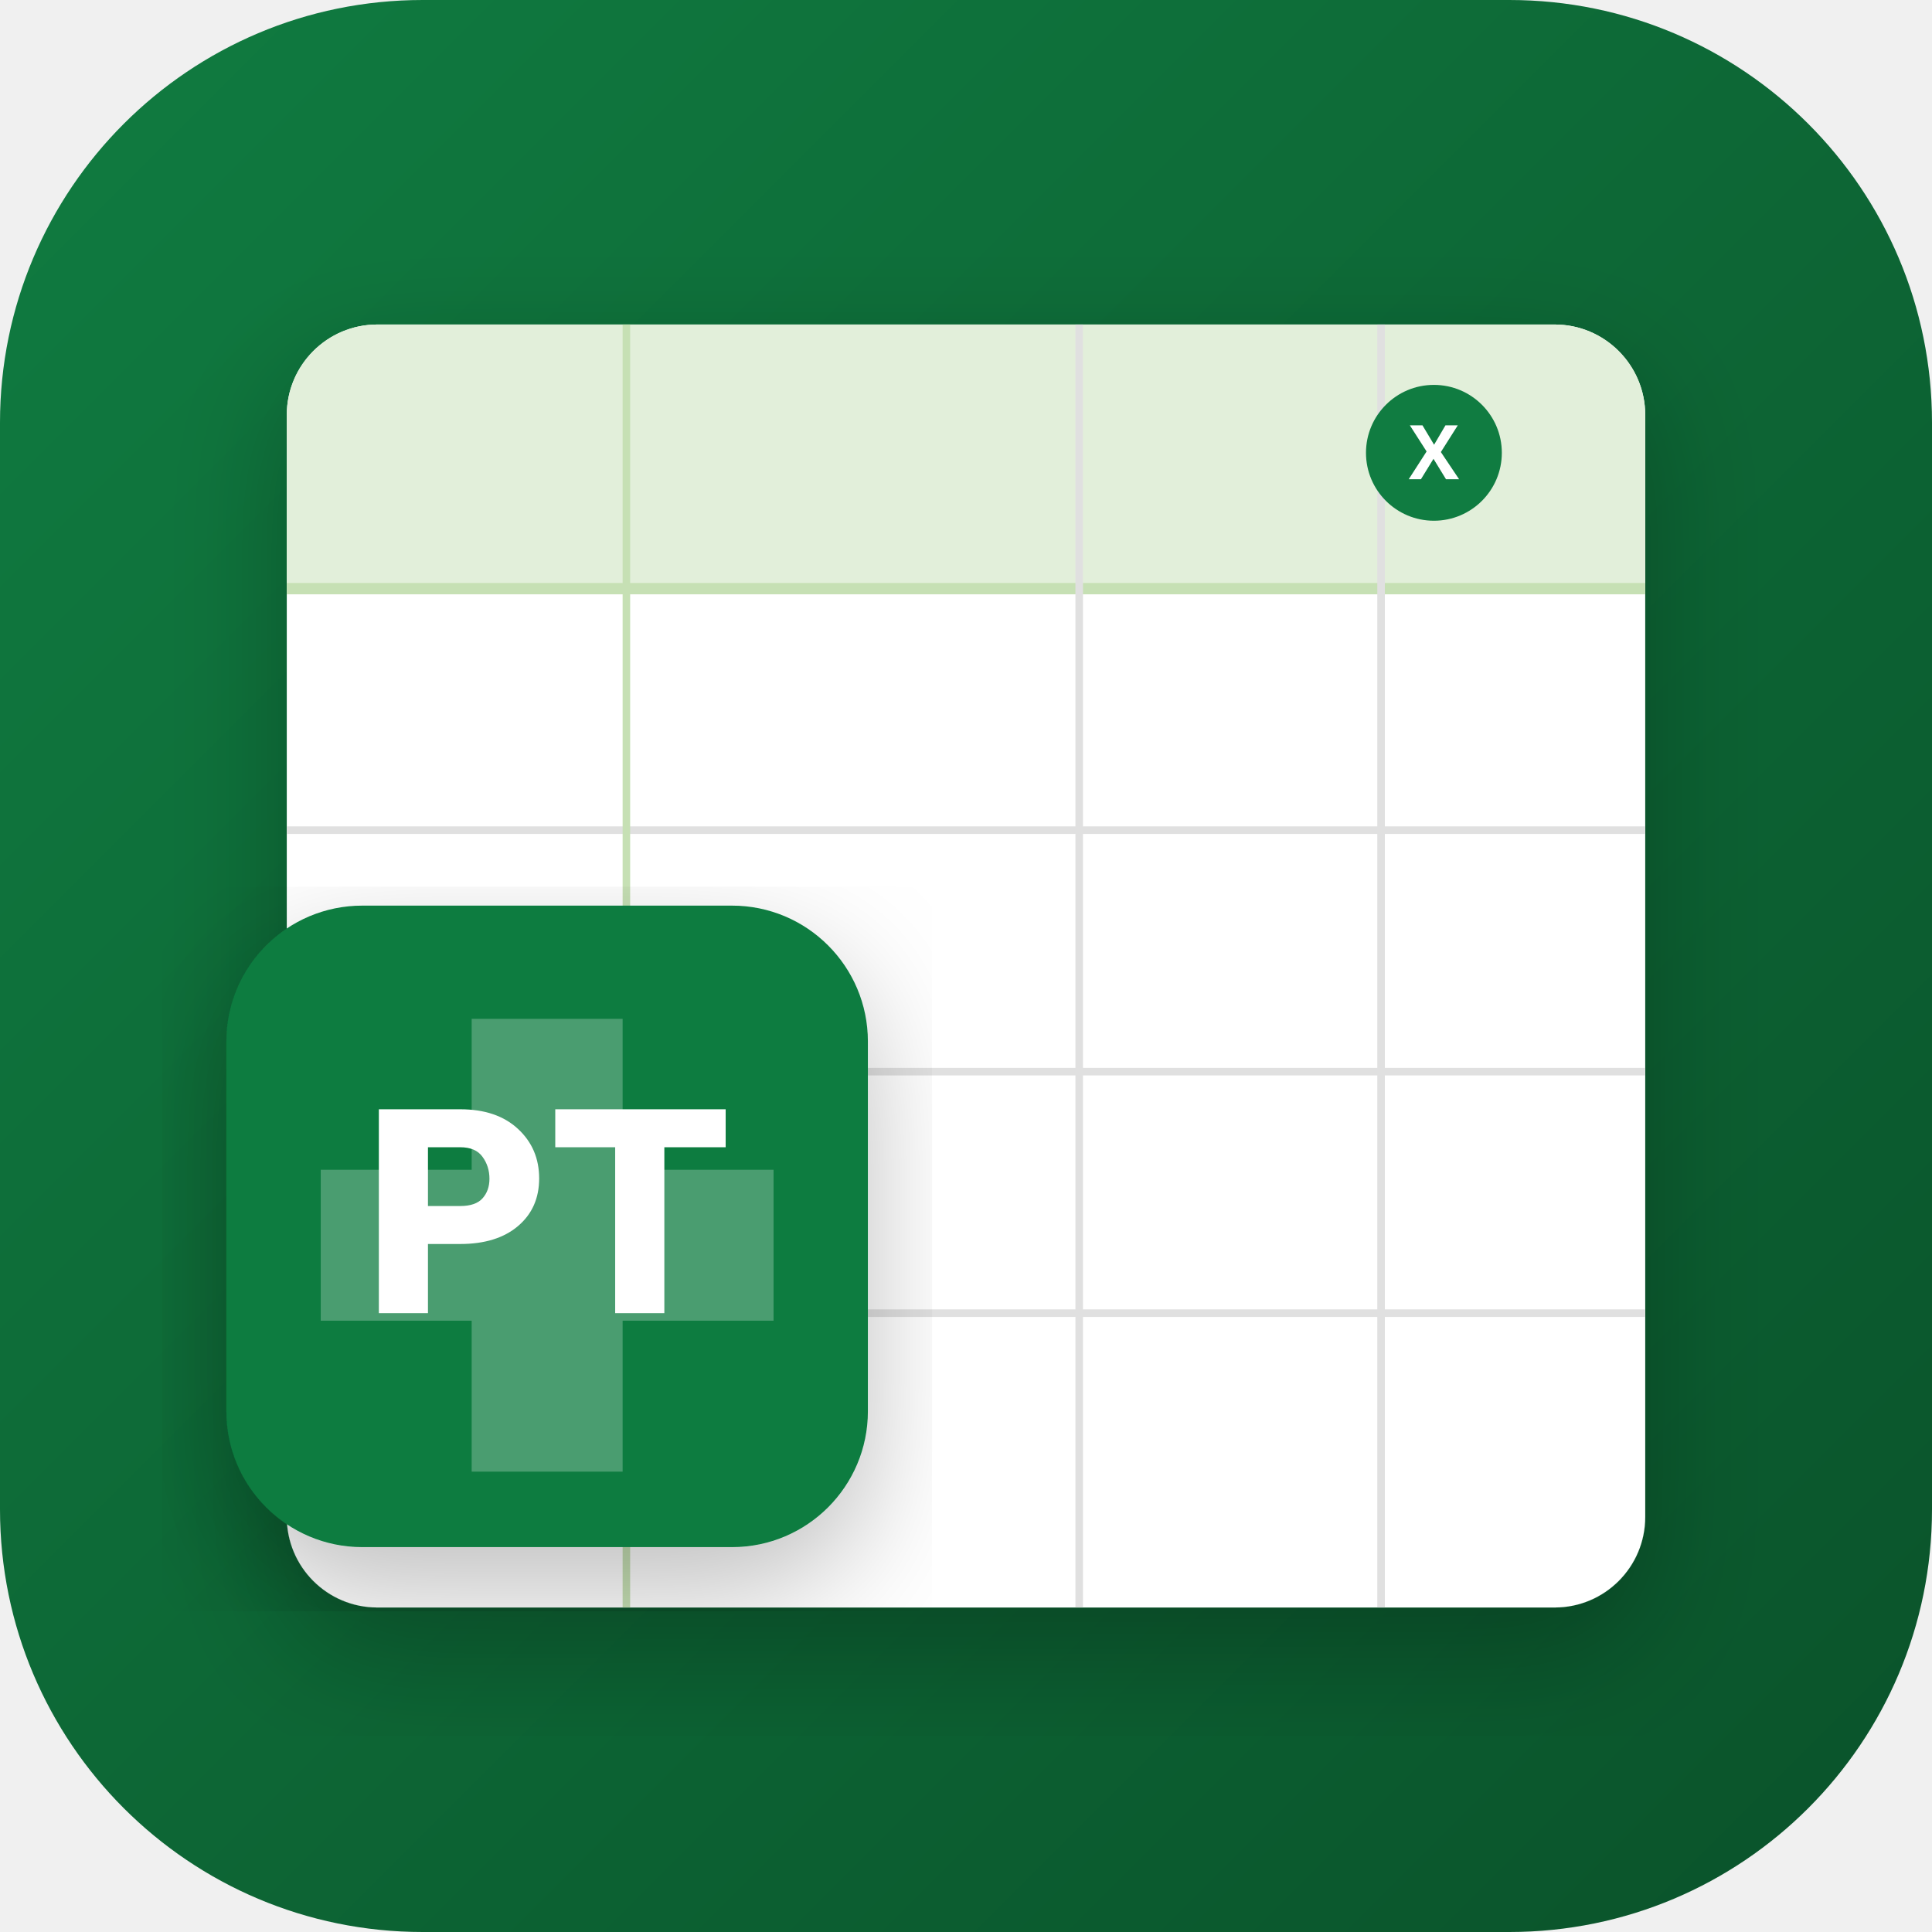
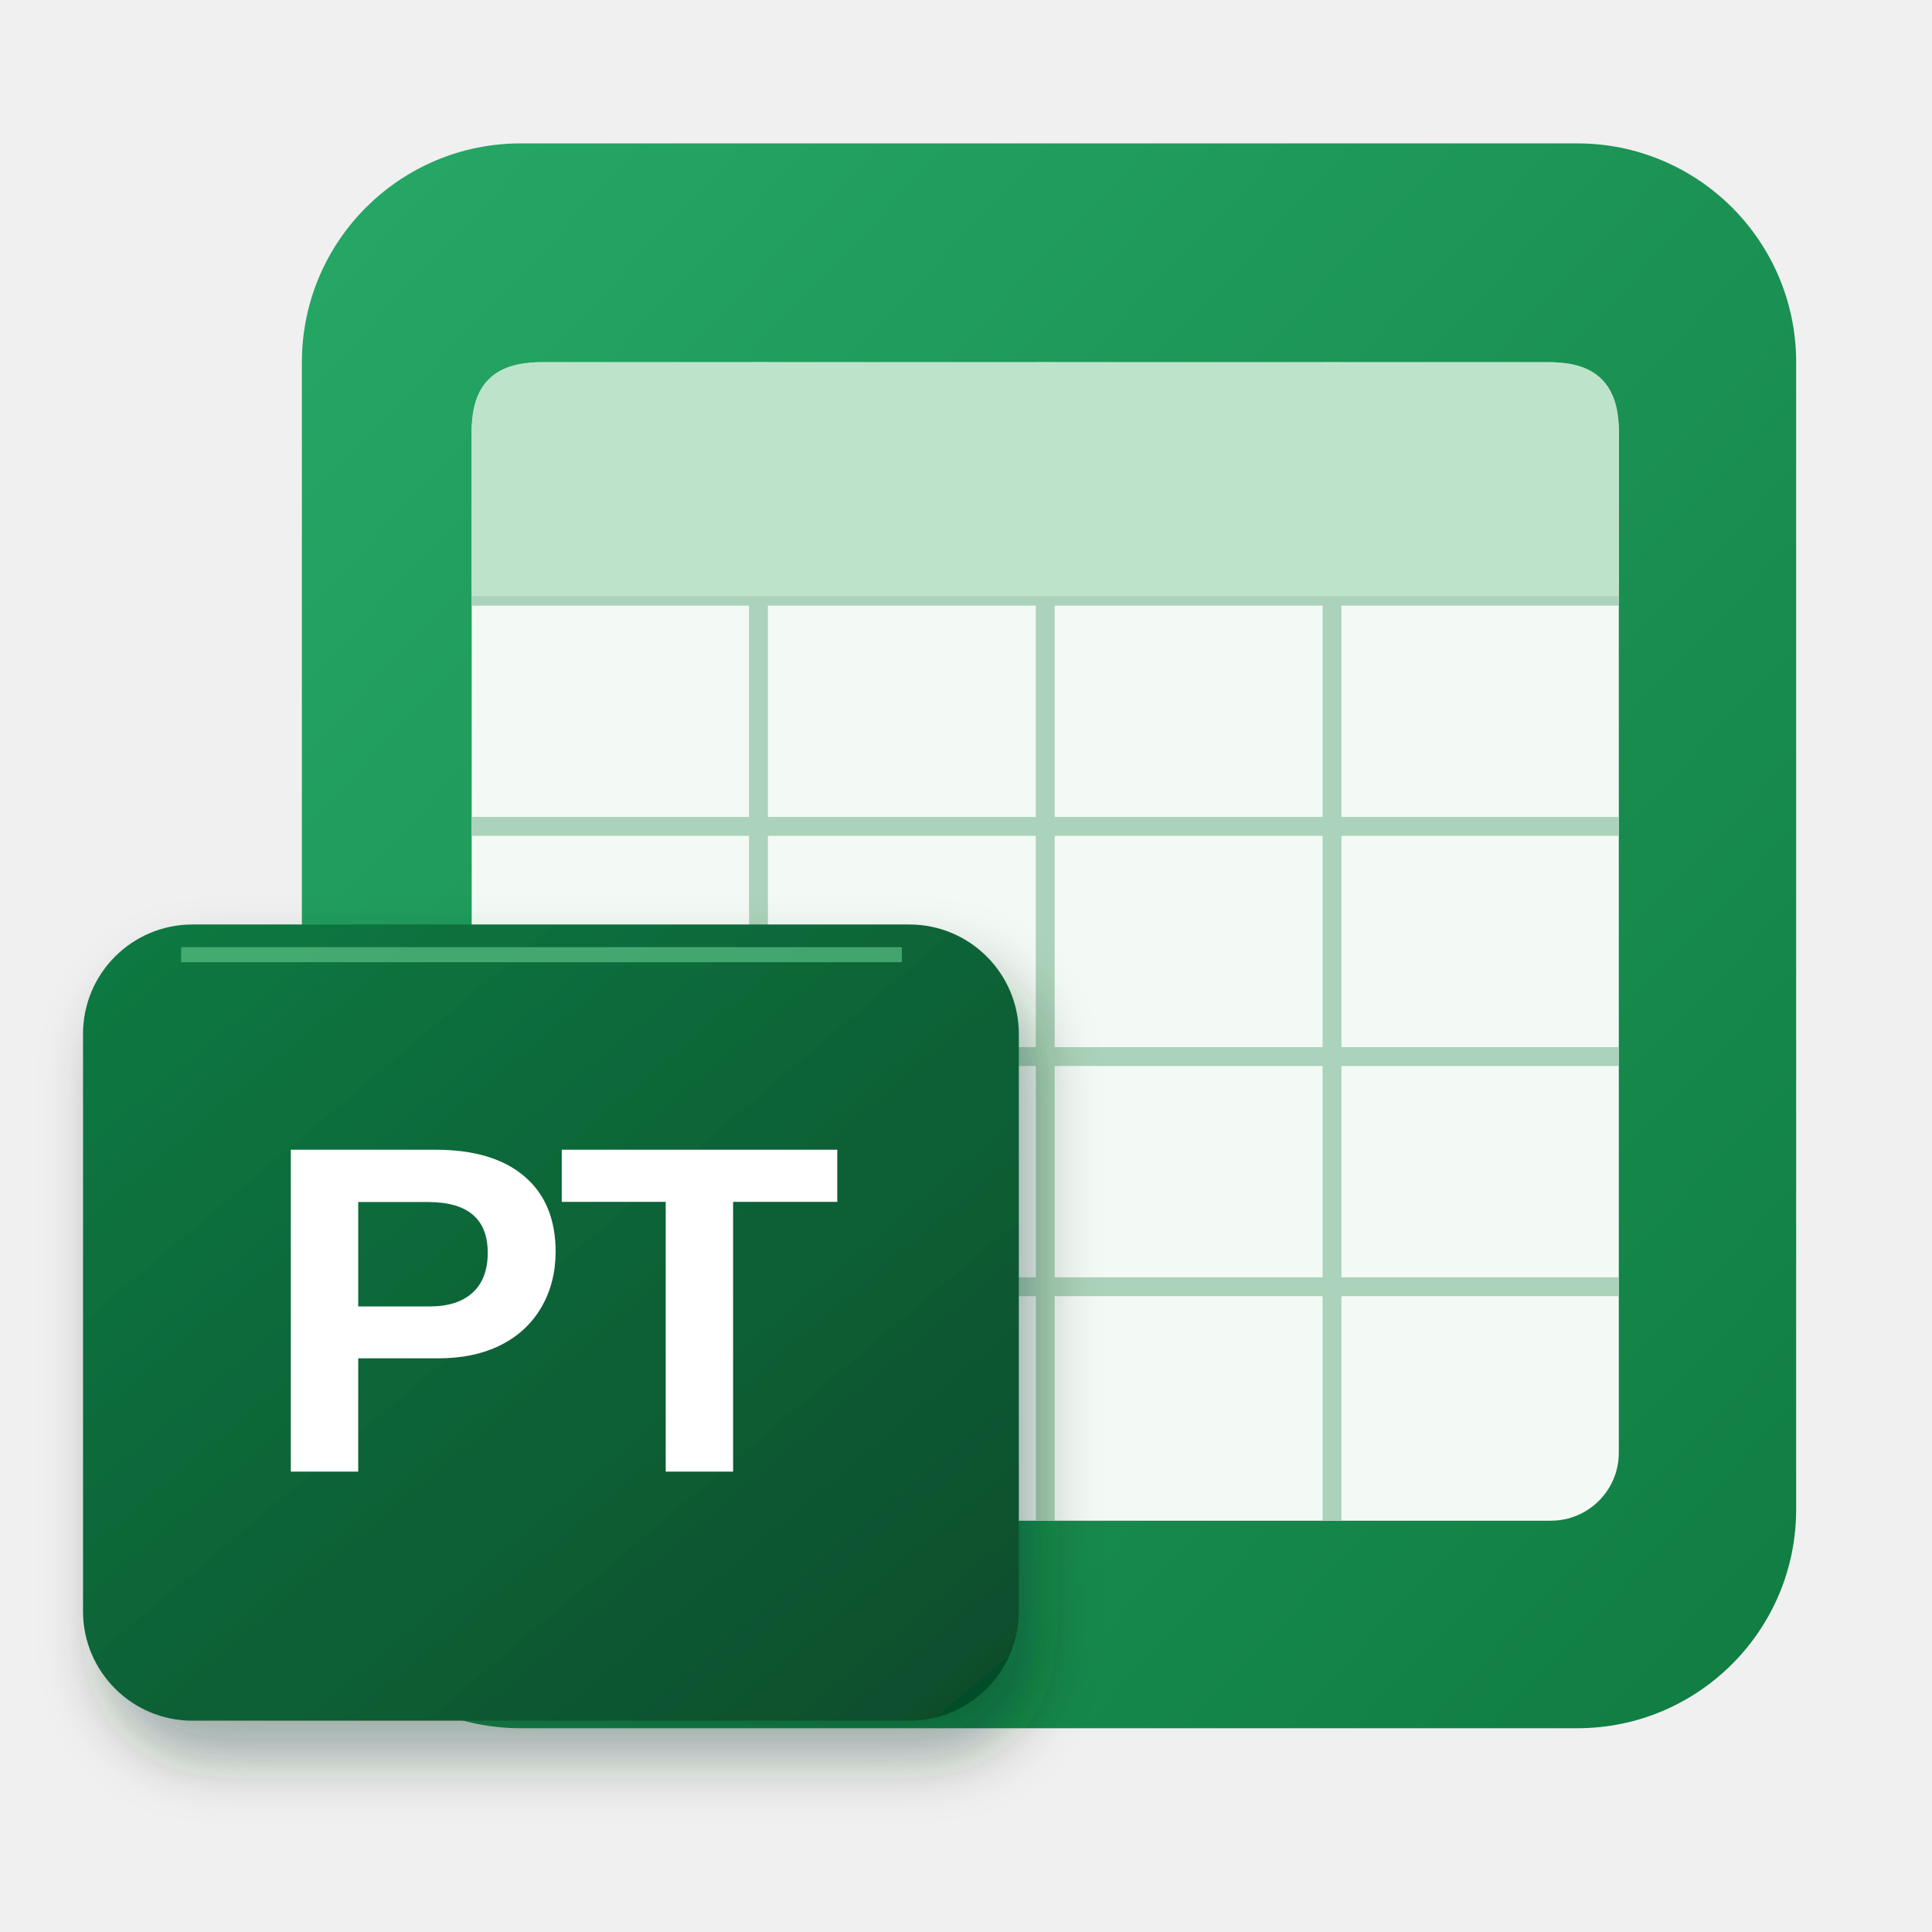
<svg xmlns="http://www.w3.org/2000/svg" viewBox="0 0 512 512" width="512" height="512">
  <defs>
-     <linearGradient id="excelGrad" x1="0%" y1="0%" x2="100%" y2="100%">
-       <stop offset="0%" stop-color="#107C41" />
-       <stop offset="100%" stop-color="#0a522a" />
+     <linearGradient id="sheet" x2="1" y2="1">
+       <stop stop-color="#26a866" />
+       <stop offset="1" stop-color="#107c41" />
    </linearGradient>
-     <filter id="shadow" x="-10%" y="-10%" width="120%" height="120%">
-       <feDropShadow dx="0" dy="12" stdDeviation="16" flood-color="#000000" flood-opacity="0.25" />
+     <linearGradient id="badge" x2="1" y2="1">
+       <stop stop-color="#117a43" />
+       <stop offset="1" stop-color="#064c2b" />
+     </linearGradient>
+     <filter id="shadow" x="-25%" y="-25%" width="160%" height="165%">
+       <feDropShadow dx="5" dy="10" stdDeviation="8" flood-color="#002d18" flood-opacity=".35" />
    </filter>
  </defs>
-   <rect width="512" height="512" rx="112" fill="url(#excelGrad)" />
-   <rect x="76" y="86" width="360" height="340" rx="24" fill="#ffffff" filter="url(#shadow)" />
-   <rect x="76" y="86" width="360" height="70" rx="24" fill="#E2EFDA" />
-   <rect x="76" y="132" width="360" height="24" fill="#E2EFDA" />
-   <line x1="76" y1="156" x2="436" y2="156" stroke="#C6E0B4" stroke-width="3" />
-   <line x1="76" y1="220" x2="436" y2="220" stroke="#E0E0E0" stroke-width="2" />
-   <line x1="76" y1="284" x2="436" y2="284" stroke="#E0E0E0" stroke-width="2" />
-   <line x1="76" y1="348" x2="436" y2="348" stroke="#E0E0E0" stroke-width="2" />
-   <line x1="166" y1="86" x2="166" y2="426" stroke="#C6E0B4" stroke-width="2" />
-   <line x1="286" y1="86" x2="286" y2="426" stroke="#E0E0E0" stroke-width="2" />
-   <line x1="366" y1="86" x2="366" y2="426" stroke="#E0E0E0" stroke-width="2" />
-   <rect x="60" y="240" width="170" height="170" rx="36" fill="#107C41" filter="url(#shadow)" />
-   <path d="M 125 270 L 165 270 L 165 310 L 205 310 L 205 350 L 165 350 L 165 390 L 125 390 L 125 350 L 85 350 L 85 310 L 125 310 Z" fill="#ffffff" opacity="0.25" />
-   <text x="145" y="348" font-family="-apple-system, BlinkMacSystemFont, 'Segoe UI', Roboto, sans-serif" font-weight="900" font-size="76" fill="#ffffff" text-anchor="middle">PT</text>
-   <circle cx="380" cy="120" r="18" fill="#107C41" />
-   <text x="380" y="127" font-family="sans-serif" font-weight="bold" font-size="20" fill="#ffffff" text-anchor="middle">X</text>
+   <rect x="80" y="38" width="396" height="420" rx="58" fill="url(#sheet)" />
+   <rect x="125" y="96" width="304" height="307" rx="18" fill="#f3faf5" />
+   <path d="M125 158h304M125 219h304M125 280h304M125 341h304M201 96v307M277 96v307M353 96v307" fill="none" stroke="#abd2ba" stroke-width="5" />
+   <path d="M143 96h268q18 0 18 18v44H125v-44q0-18 18-18" fill="#bde4ca" />
+   <rect x="22" y="245" width="248" height="211" rx="29" fill="url(#badge)" filter="url(#shadow)" />
+   <path d="M48 253h191" stroke="#60c68b" stroke-width="4" opacity=".65" />
+   <text x="146" y="390" text-anchor="middle" font-family="Arial, sans-serif" font-size="124" font-weight="800" letter-spacing="-4" fill="#fff">PT</text>
</svg>
